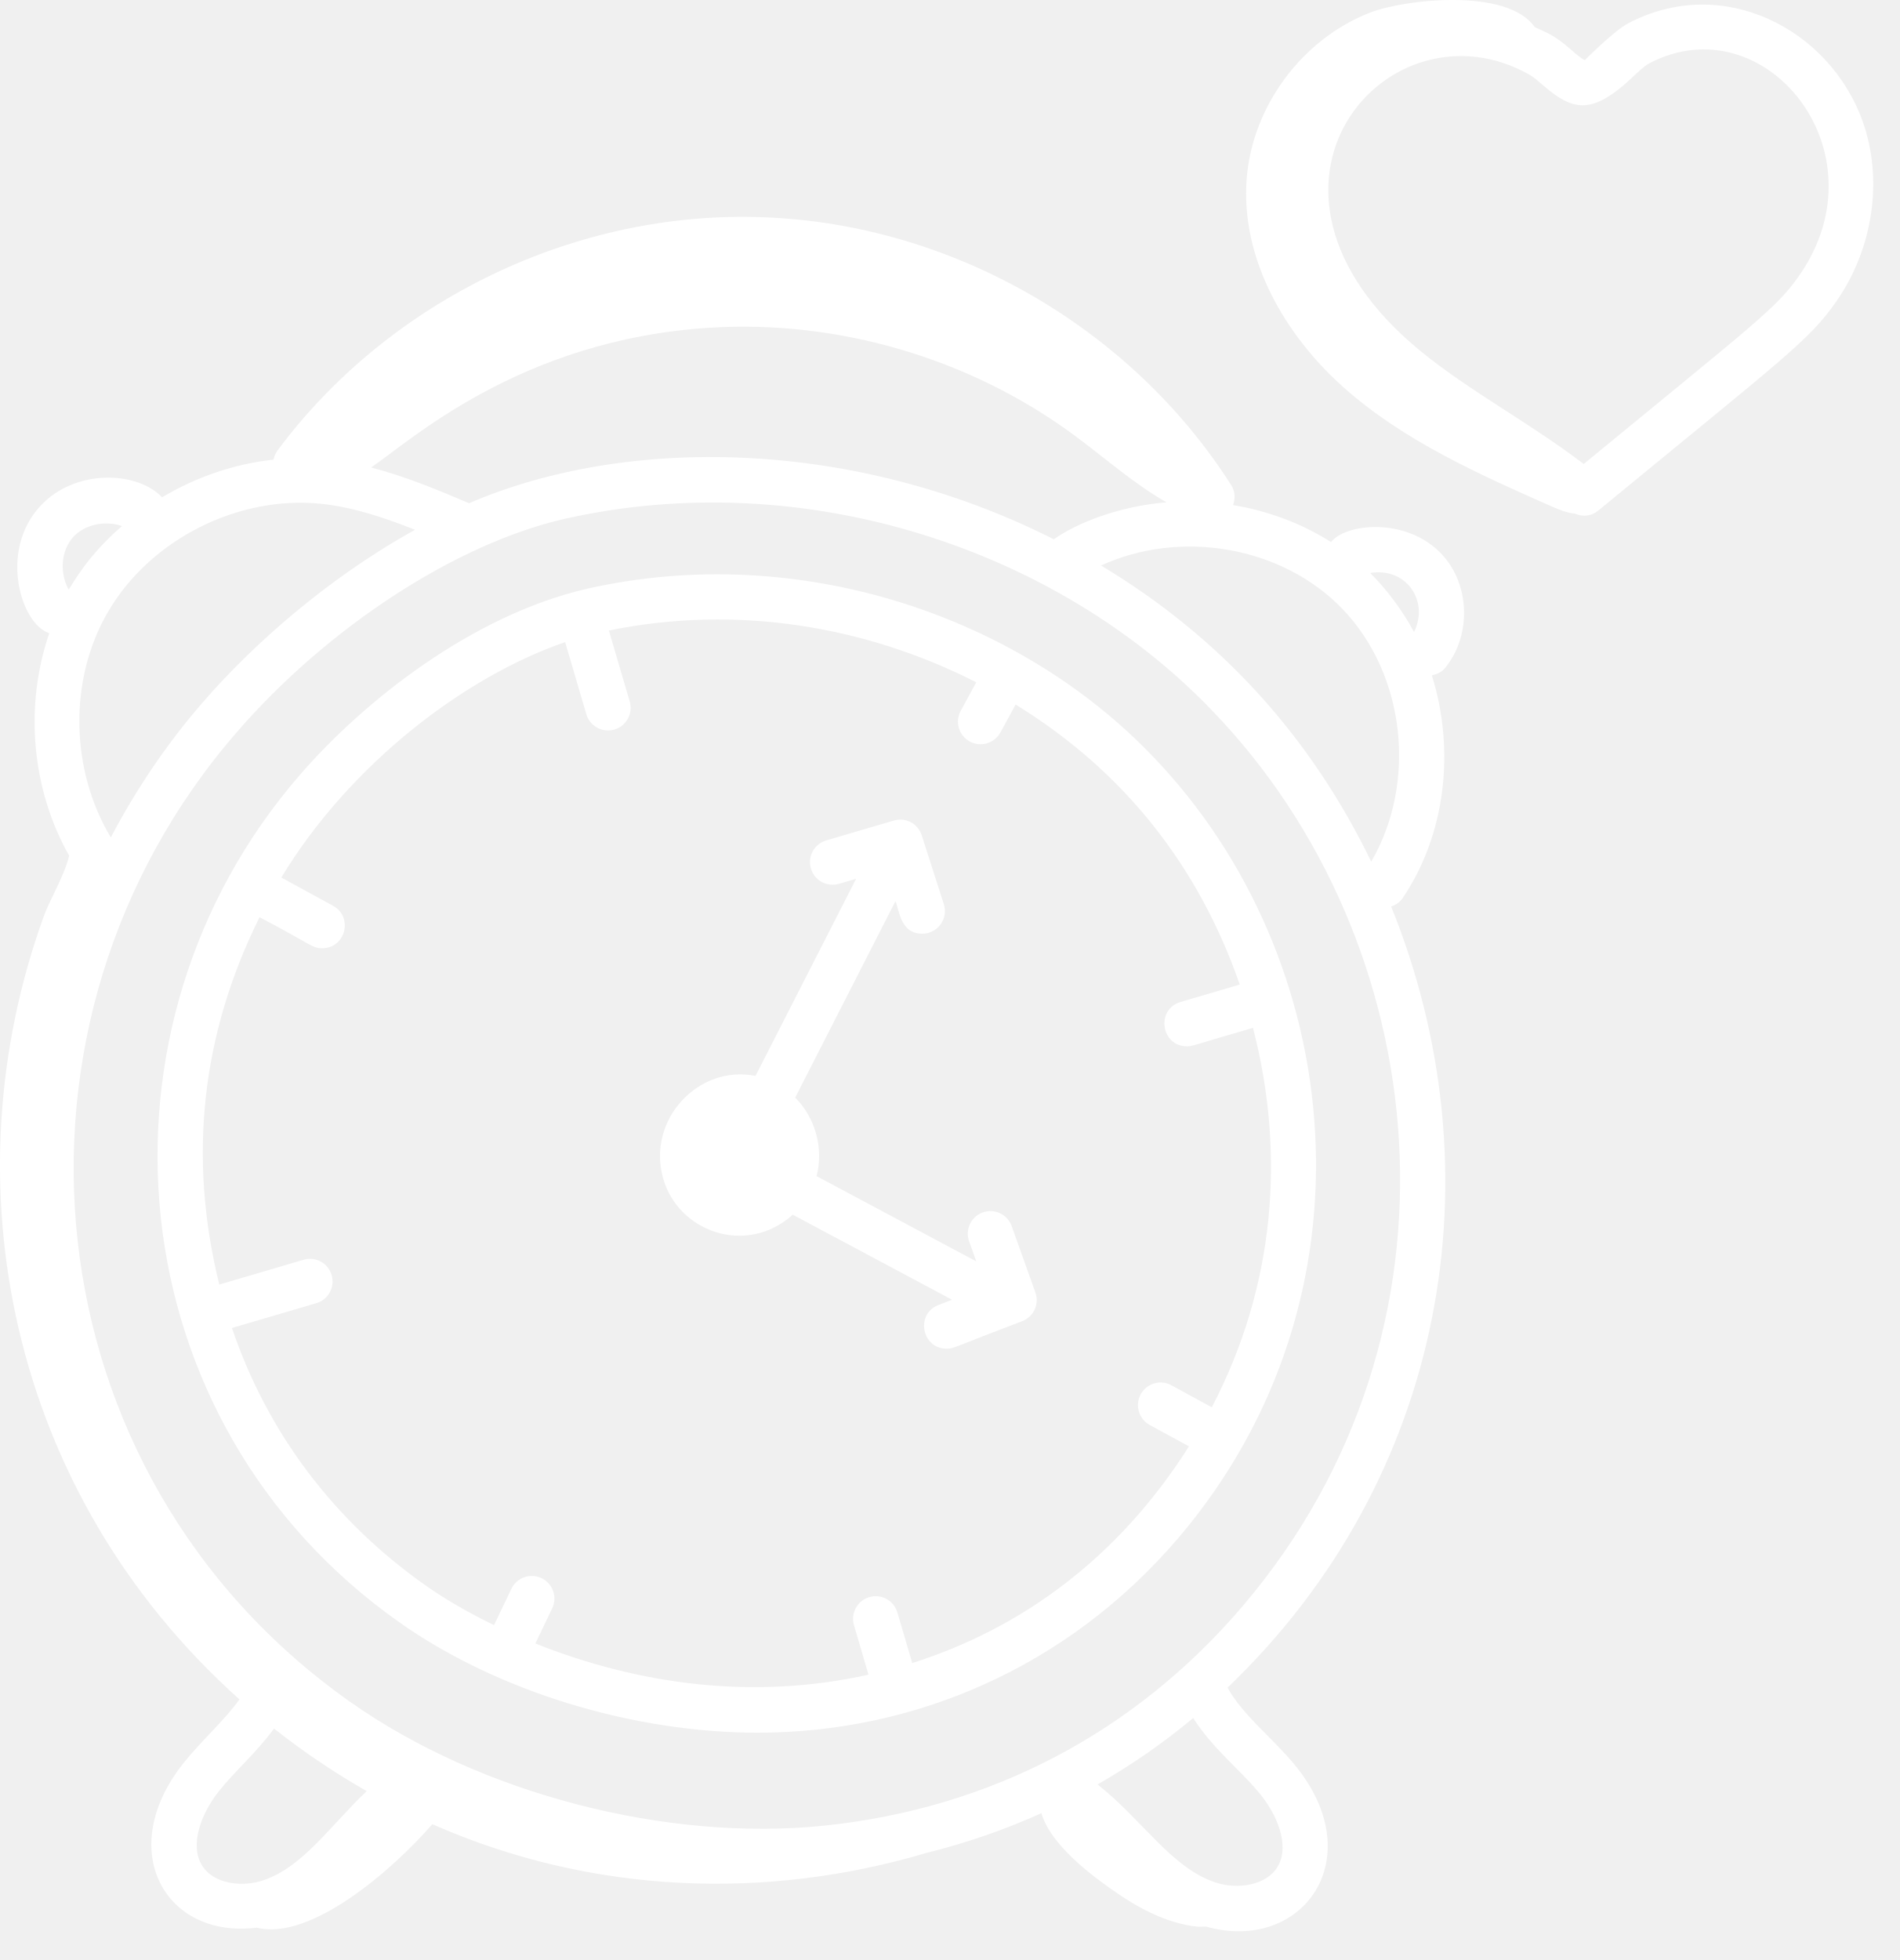
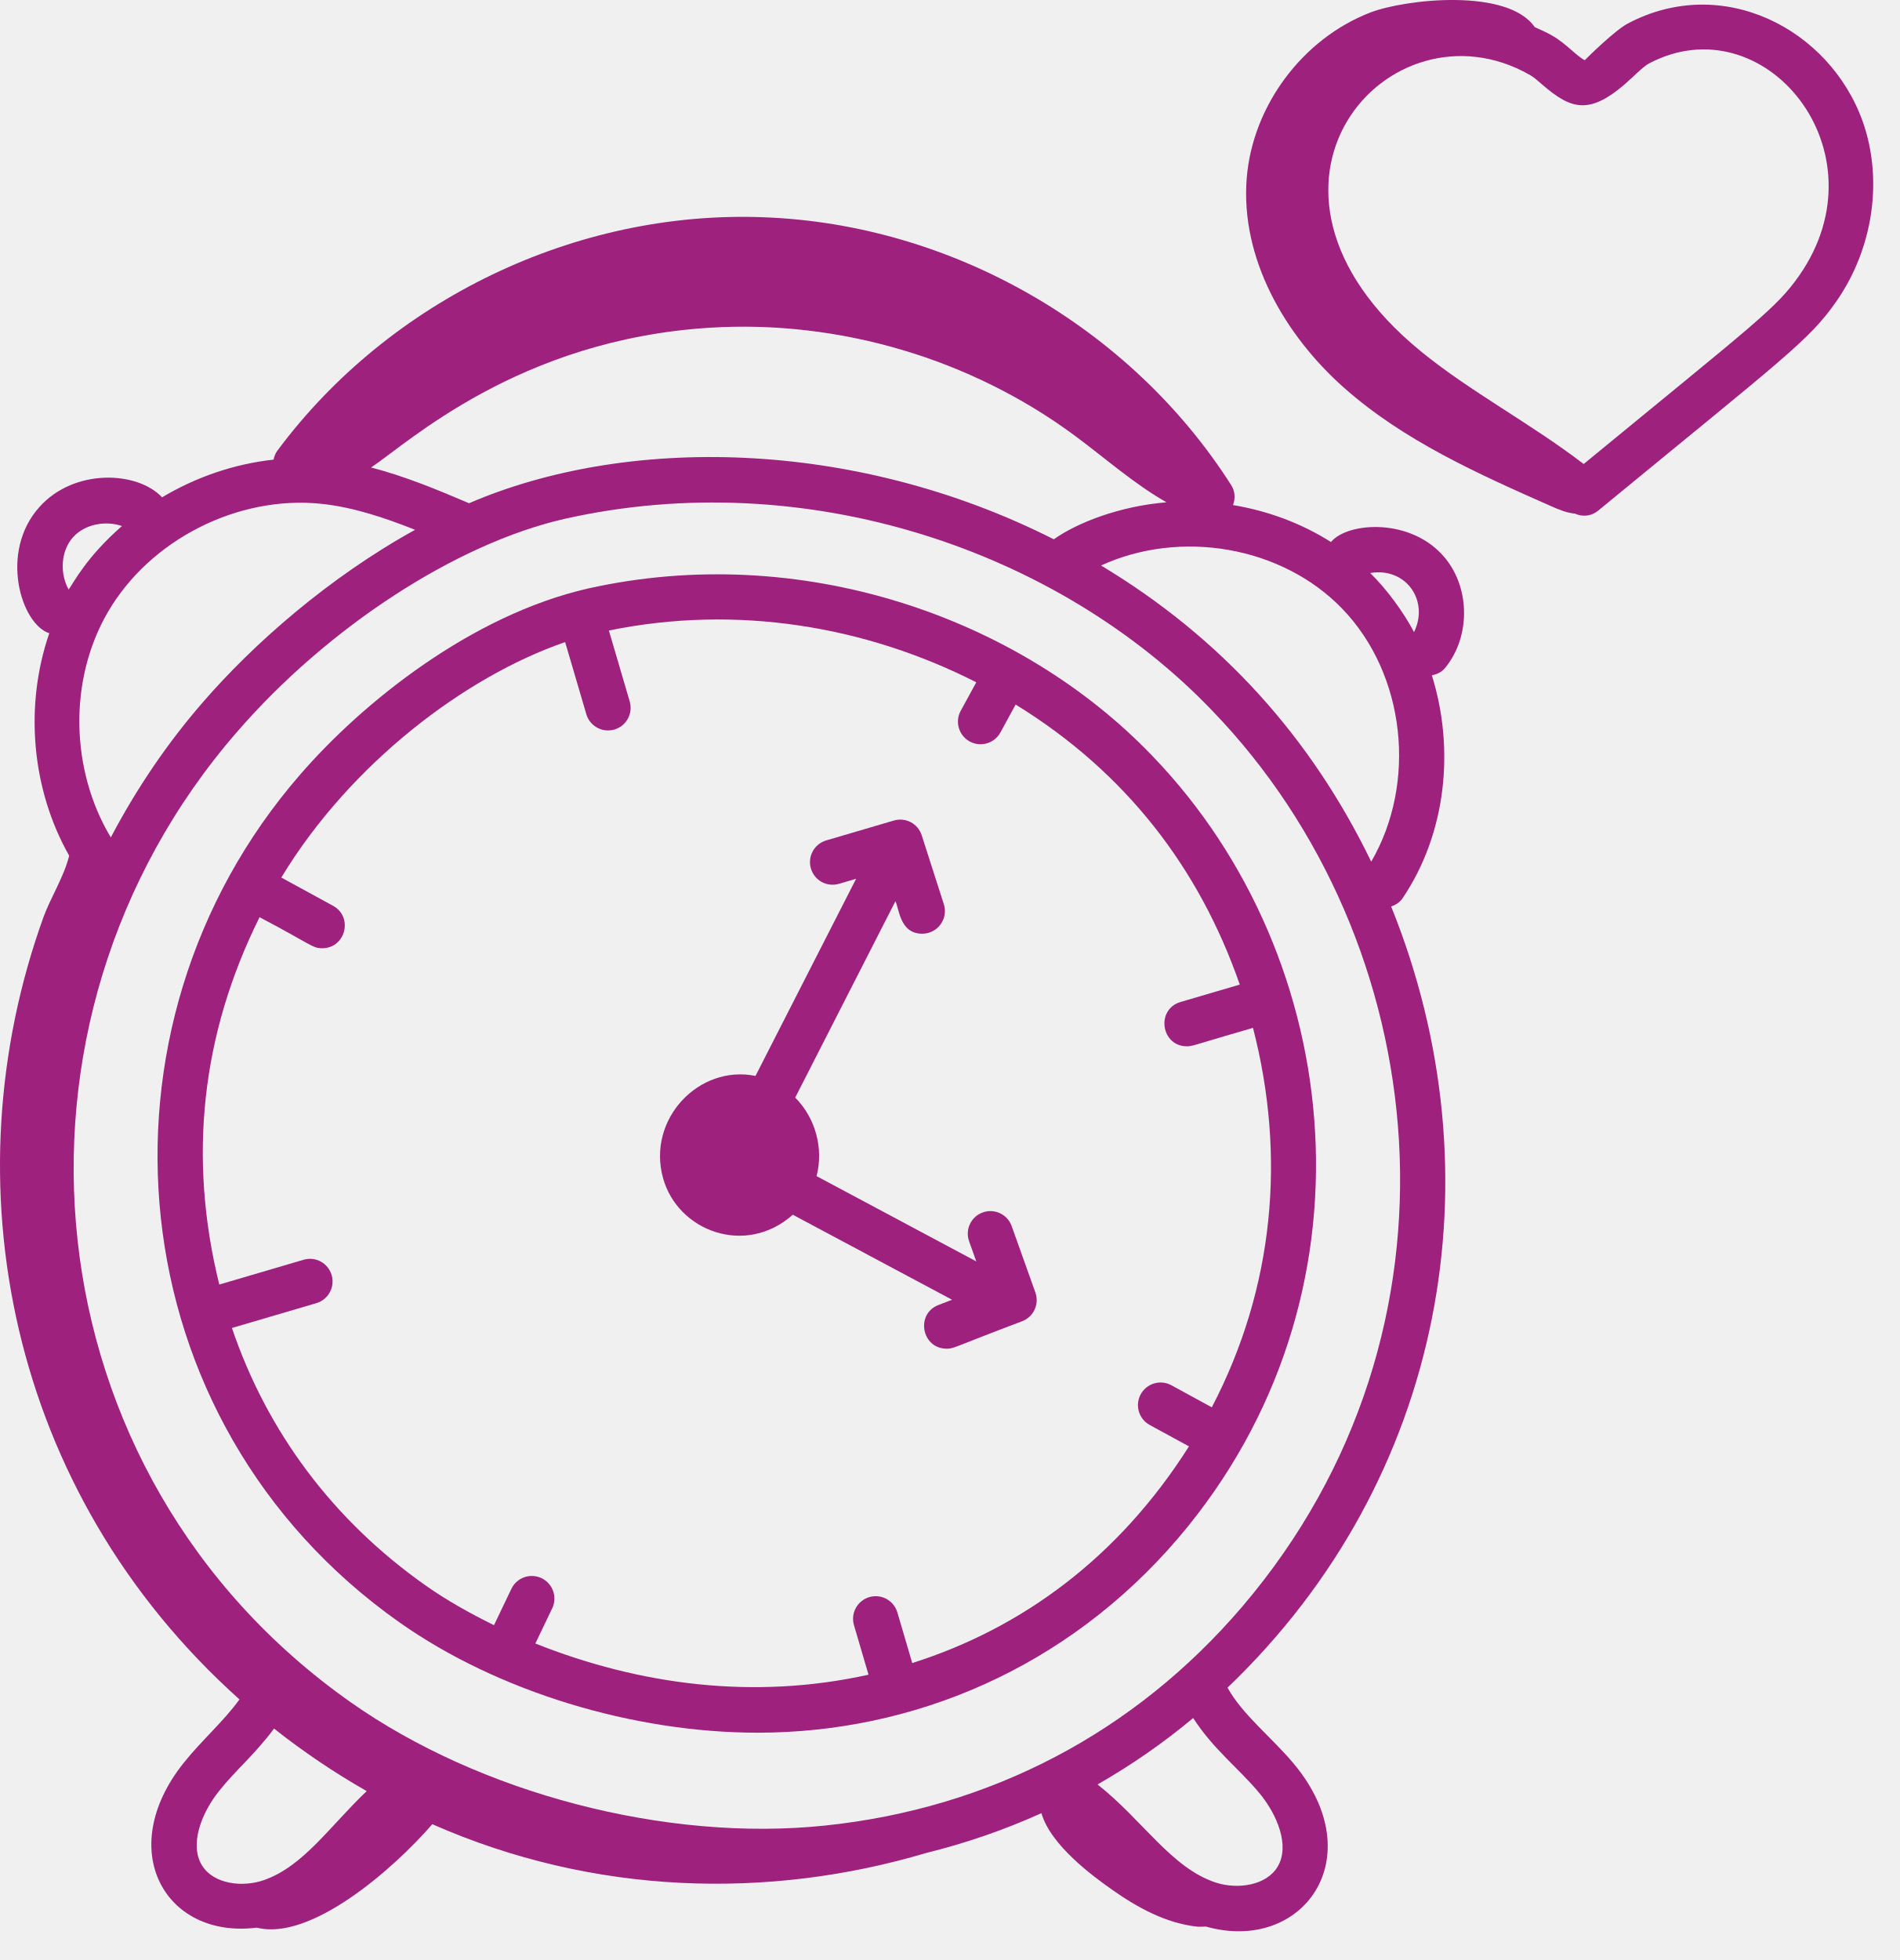
<svg xmlns="http://www.w3.org/2000/svg" width="63" height="65" viewBox="0 0 63 65" fill="none">
-   <path d="M60.918 9.987C62.136 8.235 62.469 5.952 61.787 4.029C60.693 0.959 57.134 -0.888 53.988 0.784C53.566 1.009 52.667 1.893 52.568 1.996C52.312 1.875 51.941 1.437 51.481 1.177C51.297 1.073 51.103 0.985 50.907 0.899C50.008 -0.408 46.603 -0.03 45.446 0.418C43.201 1.289 41.545 3.513 41.354 5.914C41.144 8.554 42.603 11.106 44.586 12.863C46.569 14.619 49.033 15.718 51.456 16.789C51.708 16.901 51.97 17.009 52.241 17.033C52.534 17.162 52.812 17.1 53.015 16.932C59.242 11.813 60.008 11.293 60.918 9.987ZM52.531 15.388C50.775 14.041 48.753 12.981 47.118 11.641C40.456 6.185 46.081 -0.174 50.742 2.483C50.887 2.565 51.018 2.685 51.152 2.801C52.155 3.667 52.774 3.855 54.15 2.562C54.339 2.384 54.553 2.182 54.692 2.108C58.507 0.086 62.56 4.997 59.686 9.131C58.923 10.226 58.245 10.691 52.531 15.388Z" fill="white" />
-   <path d="M19.495 19.519C15.632 20.404 12.032 23.29 9.951 25.694C2.68 34.064 3.815 47.148 13.248 53.802C16.511 56.103 21.008 57.462 25.134 57.462C30.255 57.462 35.374 55.352 39.092 50.997C45.87 43.034 44.684 31.78 38.236 25.081C33.797 20.44 26.537 17.942 19.495 19.519ZM40.196 46.671L38.856 45.94C38.491 45.74 38.036 45.877 37.838 46.239C37.64 46.603 37.774 47.058 38.137 47.257L39.439 47.966C37.106 51.648 33.906 53.997 30.26 55.152L29.766 53.474C29.649 53.078 29.236 52.848 28.834 52.966C28.437 53.084 28.21 53.501 28.327 53.898L28.809 55.538C25.007 56.383 21.215 55.88 17.758 54.504L18.317 53.337C18.496 52.964 18.337 52.516 17.963 52.337C17.589 52.159 17.142 52.317 16.963 52.691L16.386 53.896C15.583 53.501 14.812 53.069 14.113 52.576C11.046 50.414 8.863 47.487 7.693 44.04L10.493 43.217C10.89 43.1 11.117 42.683 11.001 42.286C10.883 41.889 10.473 41.66 10.069 41.778L7.274 42.6C6.229 38.376 6.685 34.286 8.61 30.417C10.325 31.32 10.357 31.447 10.687 31.447C11.463 31.447 11.726 30.409 11.047 30.039L9.331 29.102C11.62 25.323 15.434 22.433 18.746 21.294L19.449 23.686C19.545 24.012 19.844 24.224 20.169 24.224C20.238 24.224 20.309 24.215 20.38 24.194C20.778 24.077 21.004 23.66 20.888 23.262L20.197 20.91C24.448 20.04 28.718 20.764 32.384 22.627L31.868 23.572C31.669 23.935 31.803 24.391 32.166 24.59C32.529 24.788 32.986 24.654 33.184 24.291L33.689 23.365C37.358 25.62 39.786 28.805 41.124 32.652L39.16 33.229C38.334 33.473 38.509 34.699 39.372 34.699C39.569 34.699 39.593 34.655 41.562 34.087C42.658 38.319 42.272 42.697 40.196 46.671Z" fill="white" />
-   <path d="M33.558 40.662C33.419 40.271 32.986 40.067 32.6 40.208C32.209 40.346 32.006 40.776 32.146 41.166L32.384 41.832L27.086 39.004C27.325 38.086 27.05 37.074 26.377 36.4L29.701 29.889C29.828 30.125 29.838 30.965 30.593 30.965C31.1 30.965 31.463 30.47 31.307 29.985L30.574 27.702C30.45 27.315 30.046 27.095 29.648 27.212L27.406 27.871C27.008 27.988 26.782 28.405 26.898 28.802C27.015 29.198 27.423 29.426 27.83 29.31L28.398 29.143L25.06 35.681C23.185 35.299 21.451 37.116 21.994 39.07C22.482 40.834 24.739 41.676 26.297 40.284L31.58 43.104L31.131 43.277C30.357 43.576 30.575 44.727 31.401 44.727C31.65 44.727 31.591 44.69 33.908 43.815C34.288 43.669 34.481 43.246 34.344 42.863L33.558 40.662Z" fill="white" />
-   <path d="M47.941 18.514C46.832 17.153 44.697 17.308 44.149 17.975C43.166 17.352 42.053 16.941 40.9 16.75C40.979 16.538 40.972 16.297 40.841 16.091C37.496 10.836 31.549 7.43 25.324 7.205C19.102 6.965 12.919 9.944 9.203 14.943C9.134 15.035 9.095 15.138 9.074 15.243C7.774 15.384 6.507 15.818 5.376 16.493C4.567 15.624 2.469 15.522 1.312 16.809C-0.039 18.306 0.701 20.703 1.635 21C0.806 23.4 1.042 26.17 2.294 28.377C2.13 29.062 1.669 29.788 1.445 30.407C-1.714 39.145 0.242 49.461 7.943 56.358C7.43 57.075 6.683 57.721 6.083 58.475C3.794 61.355 5.478 64.31 8.518 63.927C10.302 64.38 13.03 62.006 14.34 60.496C19.682 62.853 25.486 63.009 30.735 61.447C32.056 61.12 33.328 60.68 34.545 60.13C34.849 61.199 36.27 62.233 36.886 62.667C37.734 63.264 38.677 63.781 39.708 63.893C39.804 63.904 39.904 63.889 40.002 63.891C43.2 64.795 45.518 61.621 42.925 58.502C42.19 57.618 41.22 56.878 40.718 55.968C47.961 49.04 49.731 38.932 46.145 30.062C46.291 30.011 46.427 29.931 46.52 29.794C47.971 27.654 48.263 24.849 47.495 22.395C47.66 22.363 47.819 22.292 47.934 22.152C48.771 21.133 48.774 19.536 47.941 18.514ZM34.956 17.885C28.28 14.51 20.74 14.454 15.559 16.689C14.514 16.243 13.441 15.797 12.309 15.503C13.53 14.694 17.201 11.266 23.534 10.869C27.827 10.6 32.201 11.892 35.657 14.452C36.659 15.194 37.62 16.048 38.693 16.658C37.136 16.785 35.726 17.337 34.956 17.885ZM3.676 27.772C2.335 25.54 2.267 22.549 3.579 20.297C4.979 17.891 7.901 16.419 10.658 16.708C11.716 16.819 12.753 17.167 13.768 17.57C10.906 19.151 8.407 21.35 6.722 23.297C5.539 24.659 4.52 26.167 3.676 27.772ZM2.426 17.813C2.815 17.382 3.494 17.257 4.046 17.445C2.871 18.468 2.443 19.32 2.277 19.552C1.978 19.013 2.014 18.27 2.426 17.813ZM7.256 59.409C7.828 58.688 8.438 58.202 9.09 57.325C10.061 58.093 11.089 58.786 12.164 59.399C10.95 60.552 10.067 61.891 8.759 62.349C8.047 62.6 7.085 62.486 6.701 61.863C6.279 61.183 6.675 60.14 7.256 59.409ZM41.771 59.461C42.369 60.179 42.79 61.212 42.382 61.901C42.011 62.531 41.054 62.666 40.334 62.434C38.862 61.955 37.906 60.362 36.407 59.178C37.52 58.54 38.582 57.809 39.579 56.975C40.242 58.01 41.087 58.639 41.771 59.461ZM41.217 53.268C37.642 57.458 32.847 59.972 27.352 60.543C22.096 61.089 15.923 59.479 11.618 56.442C0.894 48.882 -0.52 33.922 7.856 24.28C10.862 20.806 15.127 18.031 18.719 17.209C26.718 15.406 35.1 18.224 40.229 23.587C47.564 31.205 49.034 44.091 41.217 53.268ZM45.484 28.576C43.486 24.452 40.514 21.151 36.522 18.754C39.141 17.551 42.505 18.101 44.521 20.185C46.628 22.368 47.004 25.965 45.484 28.576ZM45.45 19.003C46.651 18.803 47.411 19.936 46.904 20.962C46.556 20.3 46.004 19.546 45.45 19.003Z" fill="white" />
+   <path d="M60.918 9.987C62.136 8.235 62.469 5.952 61.787 4.029C60.693 0.959 57.134 -0.888 53.988 0.784C53.566 1.009 52.667 1.893 52.568 1.996C52.312 1.875 51.941 1.437 51.481 1.177C51.297 1.073 51.103 0.985 50.907 0.899C50.008 -0.408 46.603 -0.03 45.446 0.418C43.201 1.289 41.545 3.513 41.354 5.914C41.144 8.554 42.603 11.106 44.586 12.863C46.569 14.619 49.033 15.718 51.456 16.789C51.708 16.901 51.97 17.009 52.241 17.033C52.534 17.162 52.812 17.1 53.015 16.932C59.242 11.813 60.008 11.293 60.918 9.987ZM52.531 15.388C50.775 14.041 48.753 12.981 47.118 11.641C40.456 6.185 46.081 -0.174 50.742 2.483C50.887 2.565 51.018 2.685 51.152 2.801C52.155 3.667 52.774 3.855 54.15 2.562C54.339 2.384 54.553 2.182 54.692 2.108C58.507 0.086 62.56 4.997 59.686 9.131C58.923 10.226 58.245 10.691 52.531 15.388Z" fill="#9F217E" />
+   <path d="M19.495 19.519C15.632 20.404 12.032 23.29 9.951 25.694C2.68 34.064 3.815 47.148 13.248 53.802C16.511 56.103 21.008 57.462 25.134 57.462C30.255 57.462 35.374 55.352 39.092 50.997C45.87 43.034 44.684 31.78 38.236 25.081C33.797 20.44 26.537 17.942 19.495 19.519ZM40.196 46.671L38.856 45.94C38.491 45.74 38.036 45.877 37.838 46.239C37.64 46.603 37.774 47.058 38.137 47.257L39.439 47.966C37.106 51.648 33.906 53.997 30.26 55.152L29.766 53.474C29.649 53.078 29.236 52.848 28.834 52.966C28.437 53.084 28.21 53.501 28.327 53.898L28.809 55.538C25.007 56.383 21.215 55.88 17.758 54.504L18.317 53.337C18.496 52.964 18.337 52.516 17.963 52.337C17.589 52.159 17.142 52.317 16.963 52.691L16.386 53.896C15.583 53.501 14.812 53.069 14.113 52.576C11.046 50.414 8.863 47.487 7.693 44.04L10.493 43.217C10.89 43.1 11.117 42.683 11.001 42.286C10.883 41.889 10.473 41.66 10.069 41.778L7.274 42.6C6.229 38.376 6.685 34.286 8.61 30.417C10.325 31.32 10.357 31.447 10.687 31.447C11.463 31.447 11.726 30.409 11.047 30.039L9.331 29.102C11.62 25.323 15.434 22.433 18.746 21.294L19.449 23.686C19.545 24.012 19.844 24.224 20.169 24.224C20.238 24.224 20.309 24.215 20.38 24.194C20.778 24.077 21.004 23.66 20.888 23.262L20.197 20.91C24.448 20.04 28.718 20.764 32.384 22.627L31.868 23.572C31.669 23.935 31.803 24.391 32.166 24.59C32.529 24.788 32.986 24.654 33.184 24.291L33.689 23.365C37.358 25.62 39.786 28.805 41.124 32.652L39.16 33.229C38.334 33.473 38.509 34.699 39.372 34.699C39.569 34.699 39.593 34.655 41.562 34.087C42.658 38.319 42.272 42.697 40.196 46.671Z" fill="#9F217E" />
+   <path d="M33.558 40.662C33.419 40.271 32.986 40.067 32.6 40.208C32.209 40.346 32.006 40.776 32.146 41.166L32.384 41.832L27.086 39.004C27.325 38.086 27.05 37.074 26.377 36.4L29.701 29.889C29.828 30.125 29.838 30.965 30.593 30.965C31.1 30.965 31.463 30.47 31.307 29.985L30.574 27.702C30.45 27.315 30.046 27.095 29.648 27.212L27.406 27.871C27.008 27.988 26.782 28.405 26.898 28.802C27.015 29.198 27.423 29.426 27.83 29.31L28.398 29.143L25.06 35.681C23.185 35.299 21.451 37.116 21.994 39.07C22.482 40.834 24.739 41.676 26.297 40.284L31.58 43.104L31.131 43.277C30.357 43.576 30.575 44.727 31.401 44.727C31.65 44.727 31.591 44.69 33.908 43.815C34.288 43.669 34.481 43.246 34.344 42.863L33.558 40.662Z" fill="#9F217E" />
+   <path d="M47.941 18.514C46.832 17.153 44.697 17.308 44.149 17.975C43.166 17.352 42.053 16.941 40.9 16.75C40.979 16.538 40.972 16.297 40.841 16.091C37.496 10.836 31.549 7.43 25.324 7.205C19.102 6.965 12.919 9.944 9.203 14.943C9.134 15.035 9.095 15.138 9.074 15.243C7.774 15.384 6.507 15.818 5.376 16.493C4.567 15.624 2.469 15.522 1.312 16.809C-0.039 18.306 0.701 20.703 1.635 21C0.806 23.4 1.042 26.17 2.294 28.377C2.13 29.062 1.669 29.788 1.445 30.407C-1.714 39.145 0.242 49.461 7.943 56.358C7.43 57.075 6.683 57.721 6.083 58.475C3.794 61.355 5.478 64.31 8.518 63.927C10.302 64.38 13.03 62.006 14.34 60.496C19.682 62.853 25.486 63.009 30.735 61.447C32.056 61.12 33.328 60.68 34.545 60.13C34.849 61.199 36.27 62.233 36.886 62.667C37.734 63.264 38.677 63.781 39.708 63.893C39.804 63.904 39.904 63.889 40.002 63.891C43.2 64.795 45.518 61.621 42.925 58.502C42.19 57.618 41.22 56.878 40.718 55.968C47.961 49.04 49.731 38.932 46.145 30.062C46.291 30.011 46.427 29.931 46.52 29.794C47.971 27.654 48.263 24.849 47.495 22.395C47.66 22.363 47.819 22.292 47.934 22.152C48.771 21.133 48.774 19.536 47.941 18.514ZM34.956 17.885C28.28 14.51 20.74 14.454 15.559 16.689C14.514 16.243 13.441 15.797 12.309 15.503C13.53 14.694 17.201 11.266 23.534 10.869C27.827 10.6 32.201 11.892 35.657 14.452C36.659 15.194 37.62 16.048 38.693 16.658C37.136 16.785 35.726 17.337 34.956 17.885ZM3.676 27.772C2.335 25.54 2.267 22.549 3.579 20.297C4.979 17.891 7.901 16.419 10.658 16.708C11.716 16.819 12.753 17.167 13.768 17.57C10.906 19.151 8.407 21.35 6.722 23.297C5.539 24.659 4.52 26.167 3.676 27.772ZM2.426 17.813C2.815 17.382 3.494 17.257 4.046 17.445C2.871 18.468 2.443 19.32 2.277 19.552C1.978 19.013 2.014 18.27 2.426 17.813ZM7.256 59.409C7.828 58.688 8.438 58.202 9.09 57.325C10.061 58.093 11.089 58.786 12.164 59.399C10.95 60.552 10.067 61.891 8.759 62.349C8.047 62.6 7.085 62.486 6.701 61.863C6.279 61.183 6.675 60.14 7.256 59.409ZM41.771 59.461C42.369 60.179 42.79 61.212 42.382 61.901C42.011 62.531 41.054 62.666 40.334 62.434C38.862 61.955 37.906 60.362 36.407 59.178C37.52 58.54 38.582 57.809 39.579 56.975C40.242 58.01 41.087 58.639 41.771 59.461ZM41.217 53.268C37.642 57.458 32.847 59.972 27.352 60.543C22.096 61.089 15.923 59.479 11.618 56.442C0.894 48.882 -0.52 33.922 7.856 24.28C10.862 20.806 15.127 18.031 18.719 17.209C26.718 15.406 35.1 18.224 40.229 23.587C47.564 31.205 49.034 44.091 41.217 53.268ZM45.484 28.576C43.486 24.452 40.514 21.151 36.522 18.754C39.141 17.551 42.505 18.101 44.521 20.185C46.628 22.368 47.004 25.965 45.484 28.576ZM45.45 19.003C46.651 18.803 47.411 19.936 46.904 20.962C46.556 20.3 46.004 19.546 45.45 19.003Z" fill="#9F217E" />
</svg>
